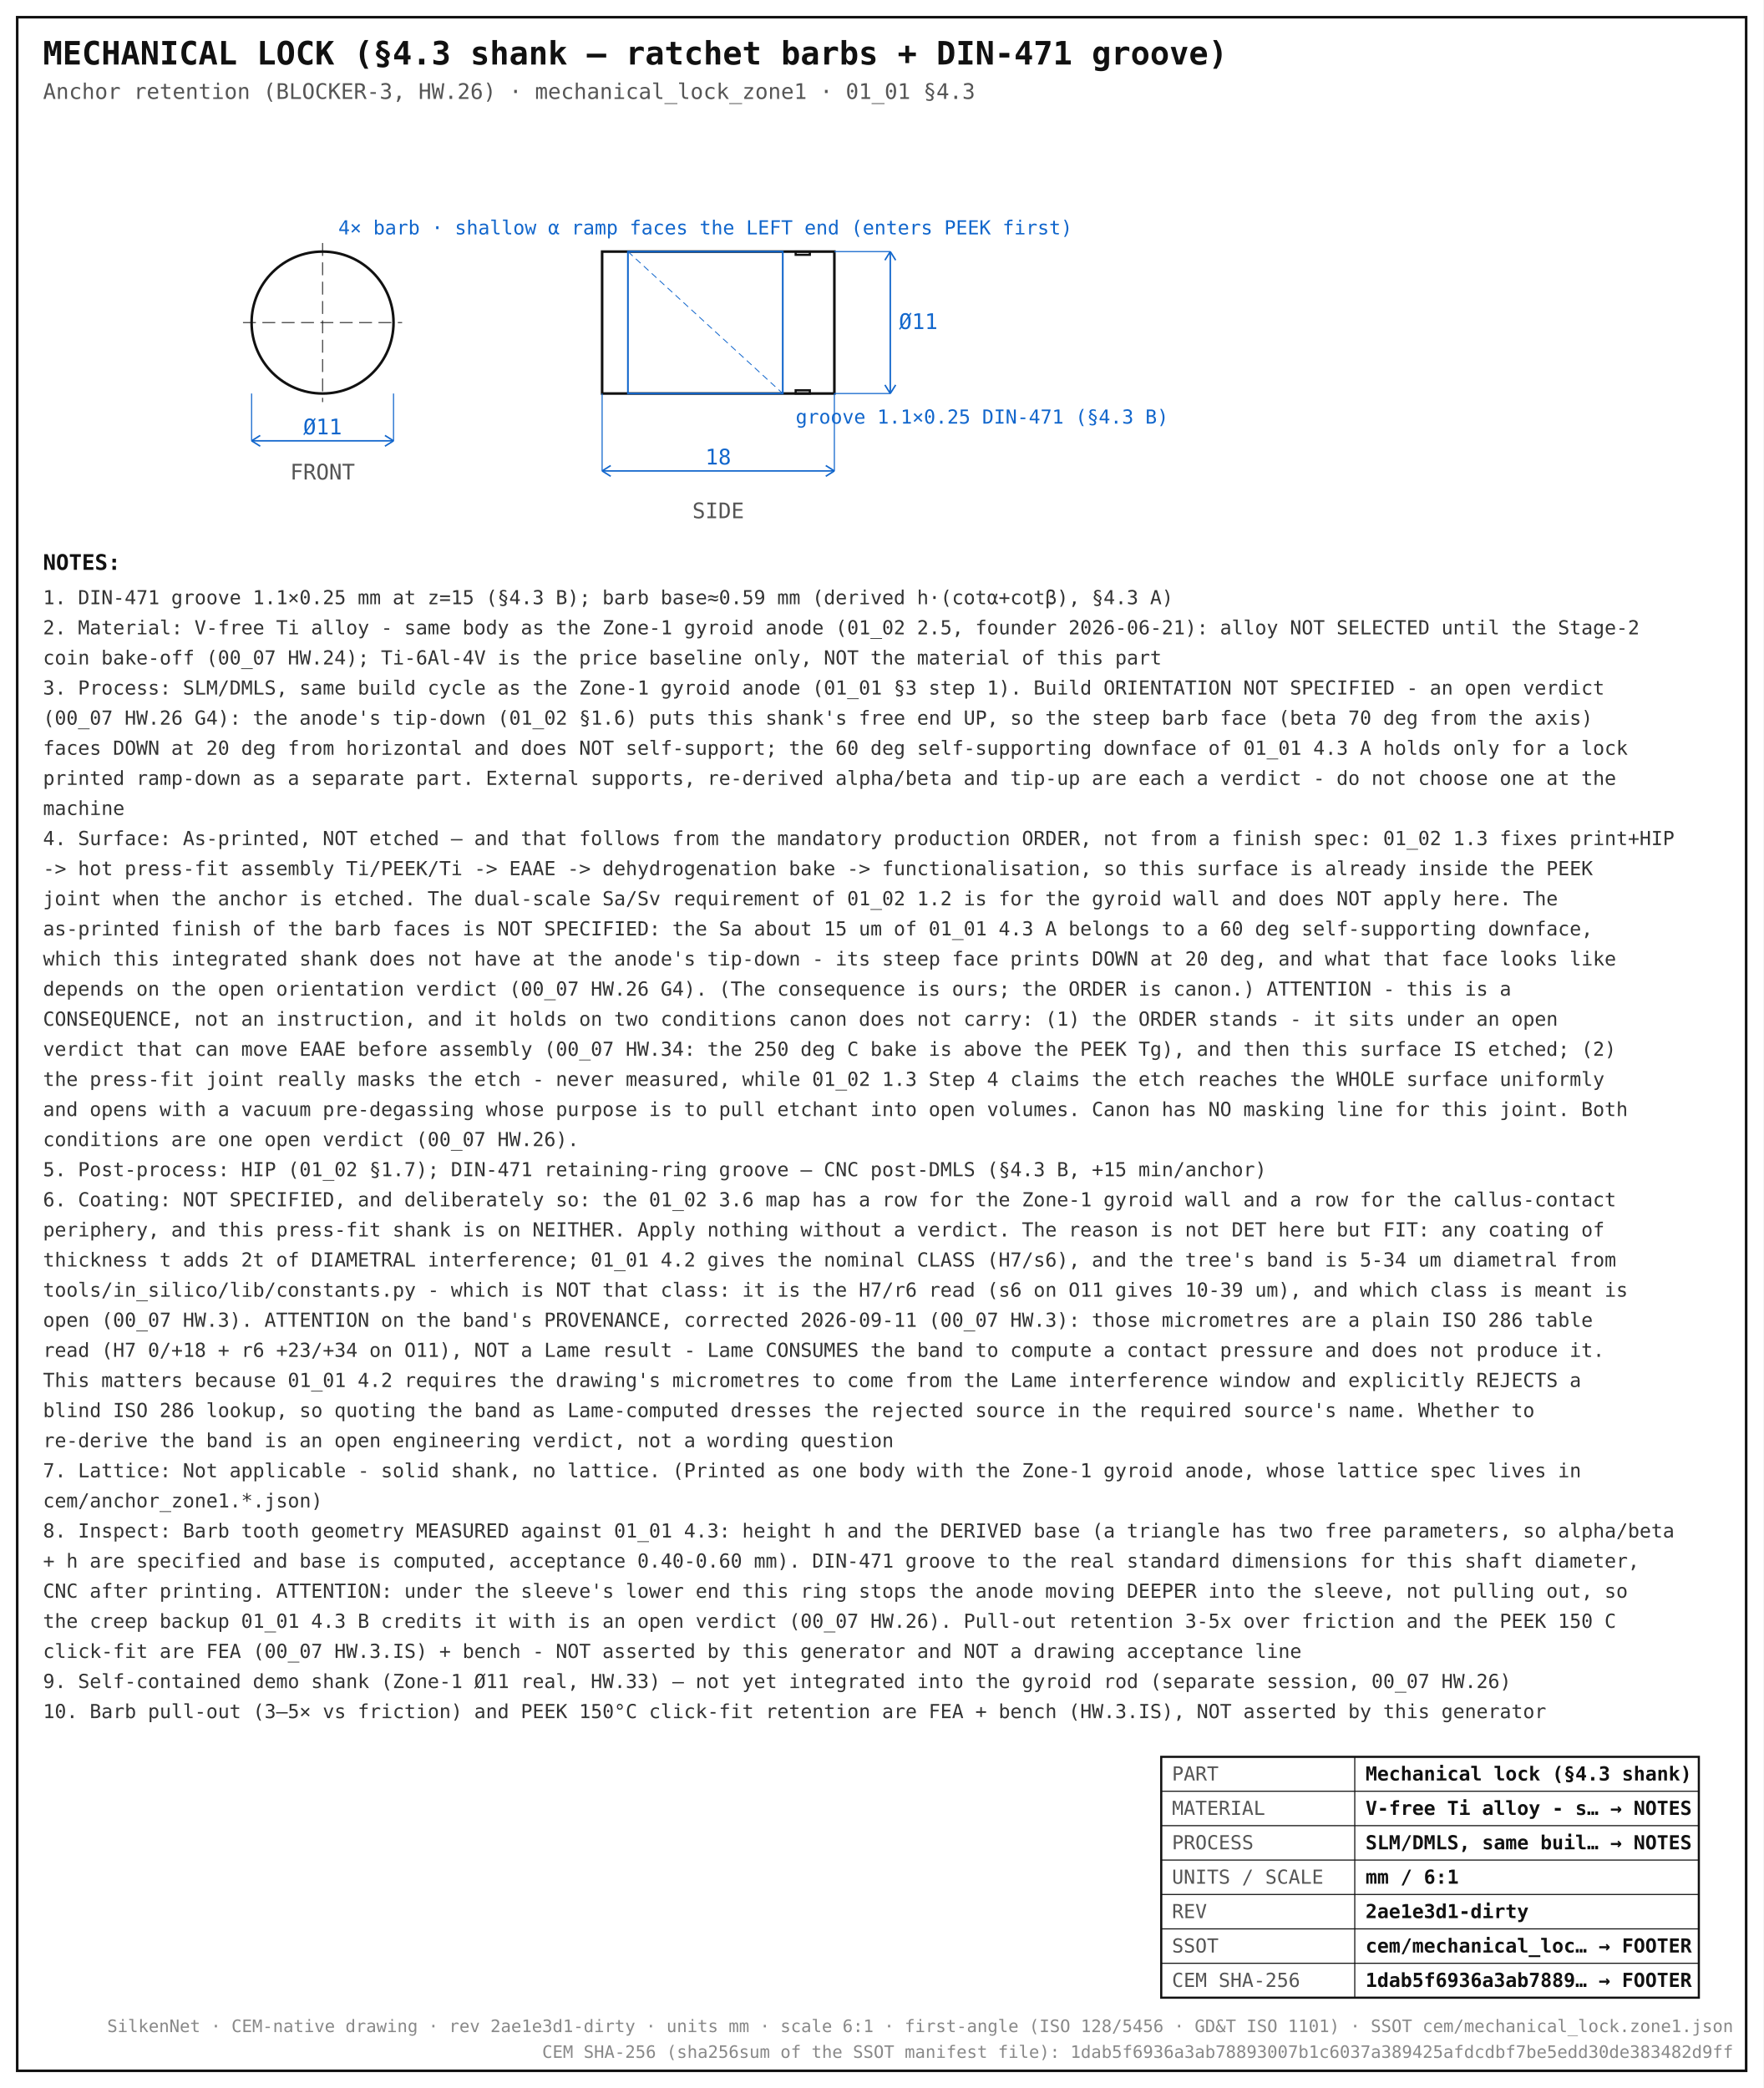
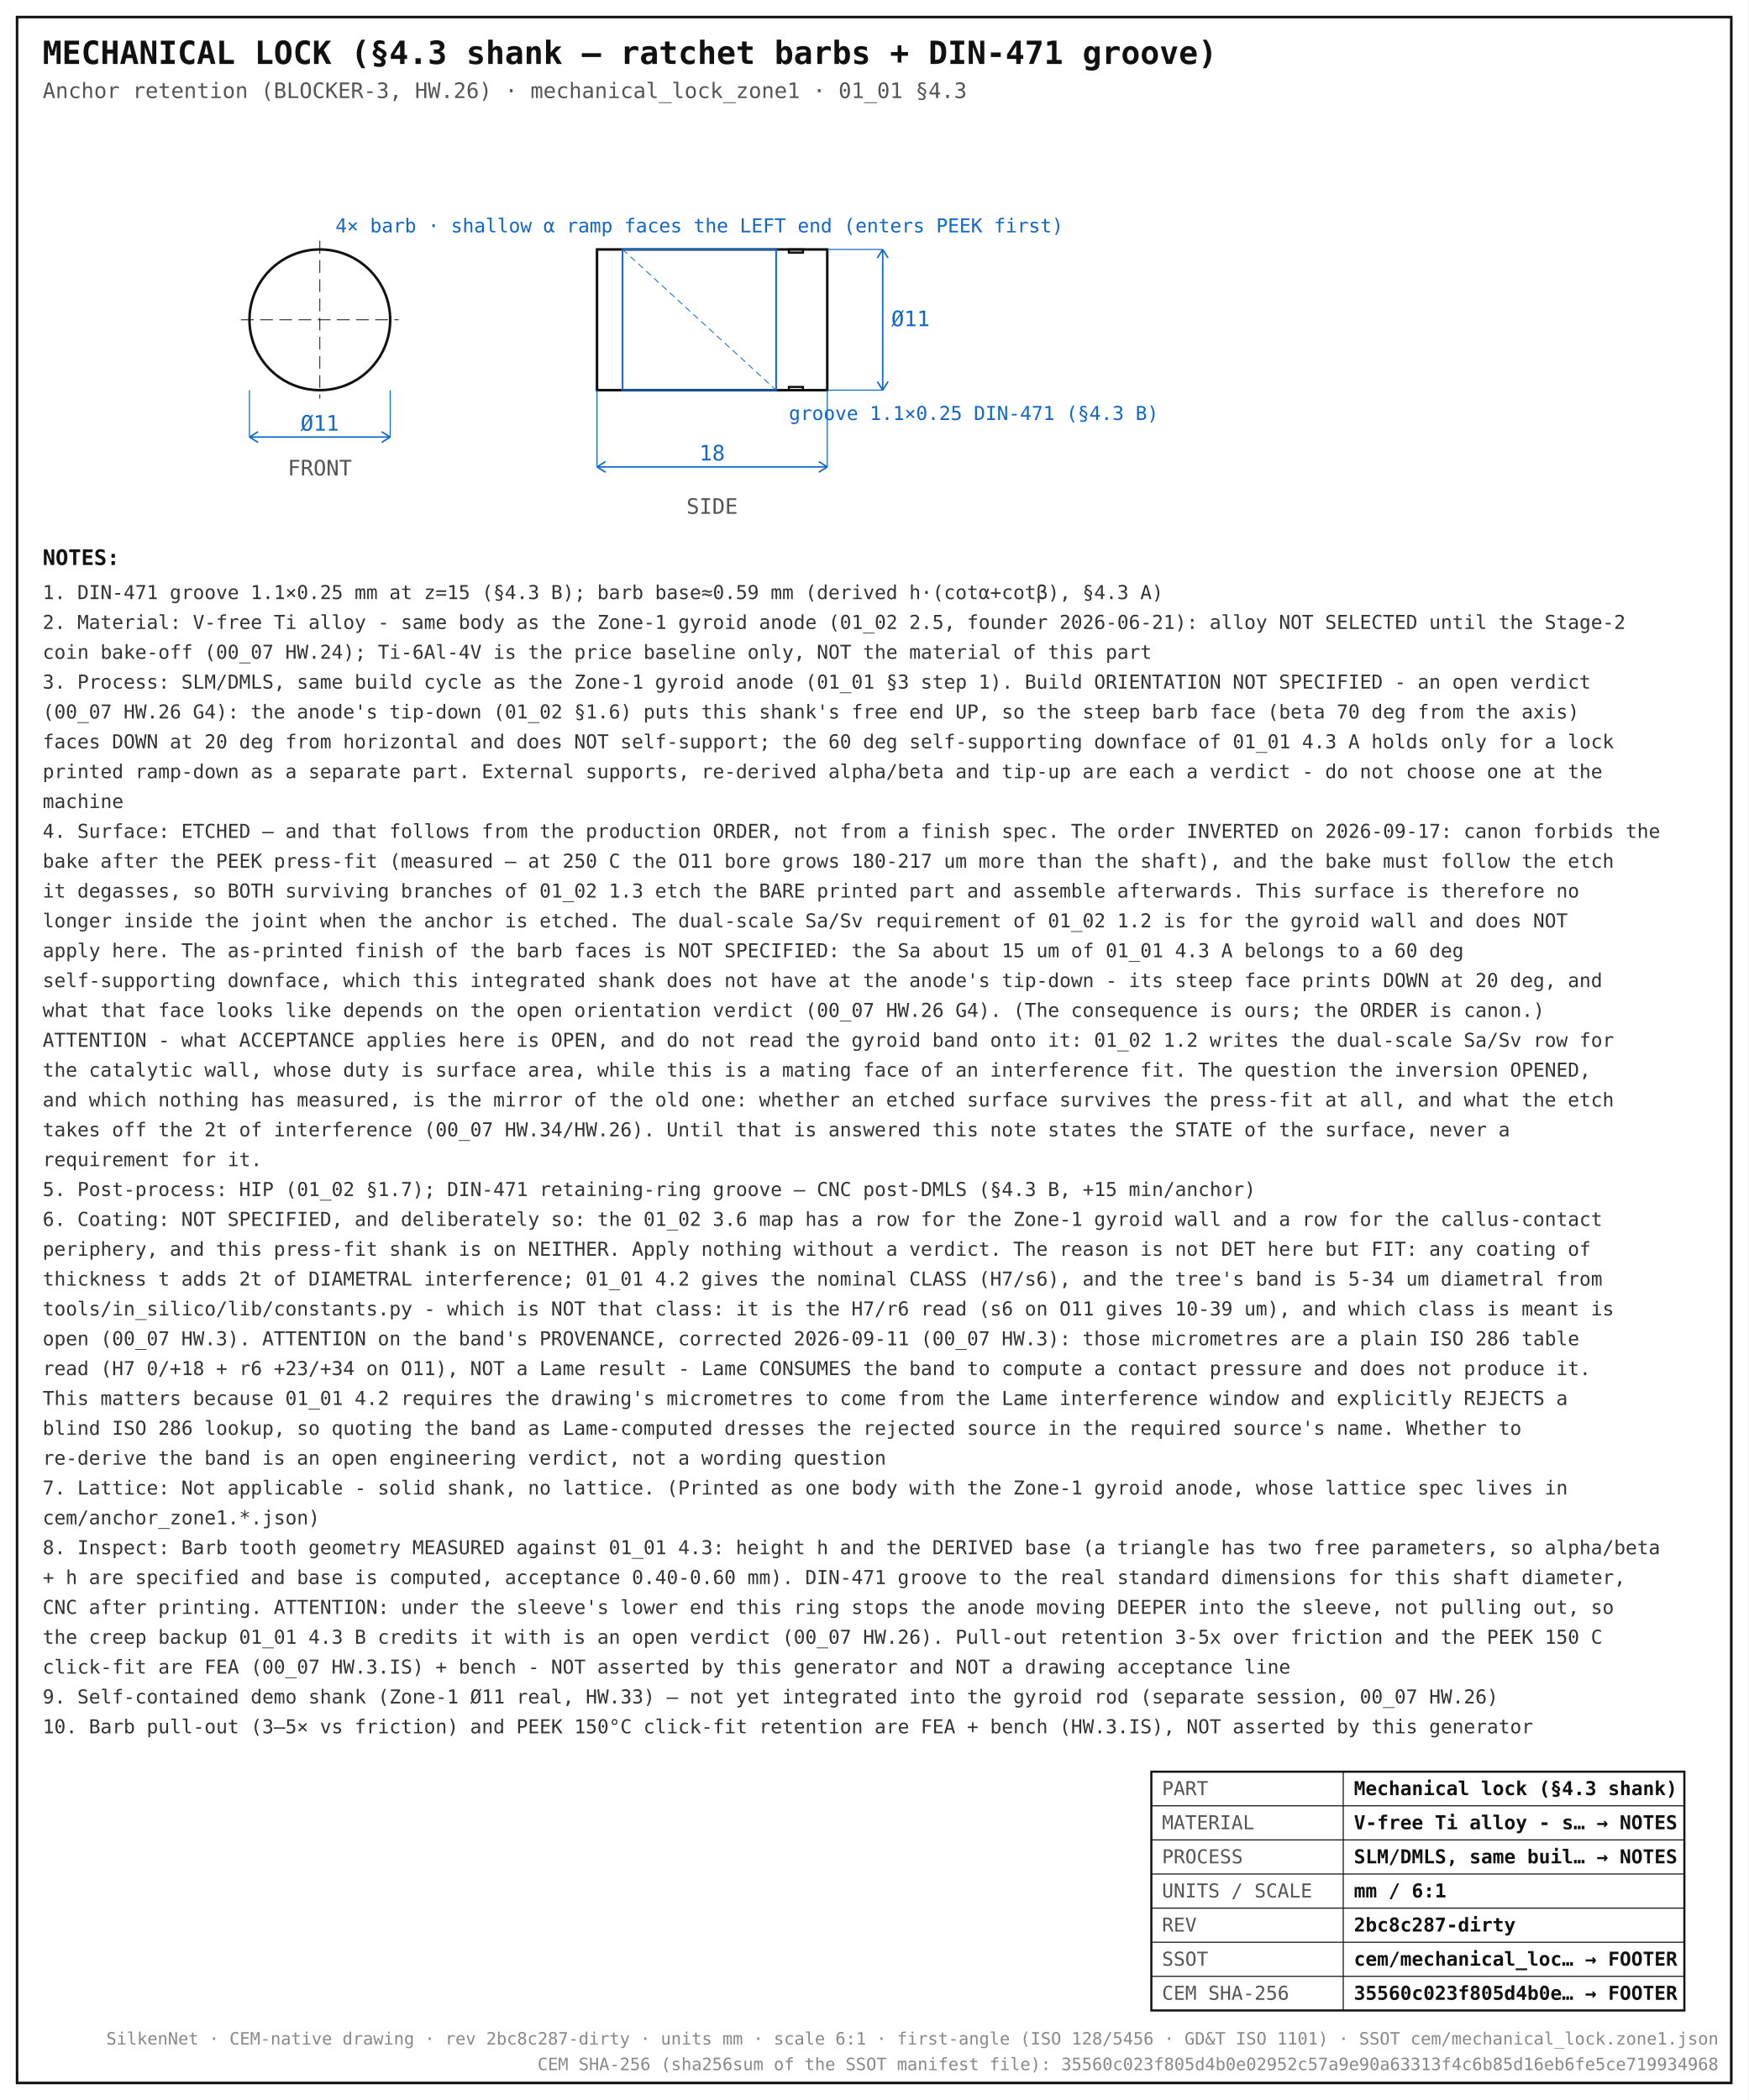
- <svg xmlns="http://www.w3.org/2000/svg" width="820" height="971" viewBox="0 0 820 971">
-   <rect x="0" y="0" width="820" height="971" fill="white" />
-   <rect x="8" y="8" width="804" height="955" fill="none" stroke="#111" stroke-width="1.2" />
+ <svg xmlns="http://www.w3.org/2000/svg" width="820" height="985" viewBox="0 0 820 985">
+   <rect x="0" y="0" width="820" height="985" fill="white" />
+   <rect x="8" y="8" width="804" height="969" fill="none" stroke="#111" stroke-width="1.2" />
  <text x="20" y="30" font-family="monospace" font-size="15" text-anchor="start" fill="#111" font-weight="bold">MECHANICAL LOCK  (§4.3 shank — ratchet barbs + DIN-471 groove)</text>
  <text x="20" y="46" font-family="monospace" font-size="10" text-anchor="start" fill="#555" font-weight="normal">Anchor retention (BLOCKER-3, HW.26) · mechanical_lock_zone1 · 01_01 §4.3</text>
  <circle cx="150" cy="150" r="33" fill="none" stroke="#111" stroke-width="1.2" />
  <line x1="113" y1="150" x2="187" y2="150" stroke="#111" stroke-width="0.4" stroke-dasharray="6 3" />
  <line x1="150" y1="113" x2="150" y2="187" stroke="#111" stroke-width="0.4" stroke-dasharray="6 3" />
  <text x="150" y="223" font-family="monospace" font-size="10" text-anchor="middle" fill="#555" font-weight="normal">FRONT</text>
  <line x1="117" y1="183" x2="117" y2="205" stroke="#1166cc" stroke-width="0.5" />
  <line x1="183" y1="183" x2="183" y2="205" stroke="#1166cc" stroke-width="0.5" />
  <line x1="117" y1="205" x2="183" y2="205" stroke="#1166cc" stroke-width="0.7" />
  <line x1="117" y1="205" x2="121" y2="202.5" stroke="#1166cc" stroke-width="0.7" />
  <line x1="117" y1="205" x2="121" y2="207.5" stroke="#1166cc" stroke-width="0.7" />
  <line x1="183" y1="205" x2="179" y2="202.5" stroke="#1166cc" stroke-width="0.7" />
  <line x1="183" y1="205" x2="179" y2="207.5" stroke="#1166cc" stroke-width="0.7" />
  <text x="150" y="202" font-family="monospace" font-size="10" text-anchor="middle" fill="#1166cc" font-weight="normal">Ø11</text>
  <rect x="280" y="117" width="108" height="66" fill="none" stroke="#111" stroke-width="1.2" />
  <rect x="292" y="117" width="72" height="66" fill="none" stroke="#1166cc" stroke-width="0.8" />
  <line x1="292" y1="117" x2="364" y2="183" stroke="#1166cc" stroke-width="0.4" stroke-dasharray="3 2" />
  <text x="328" y="109" font-family="monospace" font-size="9" text-anchor="middle" fill="#1166cc" font-weight="normal">4× barb · shallow α ramp faces the LEFT end (enters PEEK first)</text>
  <rect x="370" y="117" width="6.6" height="1.5" fill="none" stroke="#111" stroke-width="1" />
  <rect x="370" y="181.5" width="6.6" height="1.5" fill="none" stroke="#111" stroke-width="1" />
  <text x="370" y="197" font-family="monospace" font-size="9" text-anchor="start" fill="#1166cc" font-weight="normal">groove 1.1×0.25 DIN-471 (§4.3 B)</text>
  <text x="334" y="241" font-family="monospace" font-size="10" text-anchor="middle" fill="#555" font-weight="normal">SIDE</text>
  <line x1="280" y1="183" x2="280" y2="219" stroke="#1166cc" stroke-width="0.5" />
  <line x1="388" y1="183" x2="388" y2="219" stroke="#1166cc" stroke-width="0.5" />
  <line x1="280" y1="219" x2="388" y2="219" stroke="#1166cc" stroke-width="0.7" />
  <line x1="280" y1="219" x2="284" y2="216.5" stroke="#1166cc" stroke-width="0.7" />
  <line x1="280" y1="219" x2="284" y2="221.5" stroke="#1166cc" stroke-width="0.7" />
  <line x1="388" y1="219" x2="384" y2="216.5" stroke="#1166cc" stroke-width="0.7" />
  <line x1="388" y1="219" x2="384" y2="221.5" stroke="#1166cc" stroke-width="0.7" />
  <text x="334" y="216" font-family="monospace" font-size="10" text-anchor="middle" fill="#1166cc" font-weight="normal">18</text>
  <line x1="388" y1="117" x2="414" y2="117" stroke="#1166cc" stroke-width="0.5" />
  <line x1="388" y1="183" x2="414" y2="183" stroke="#1166cc" stroke-width="0.5" />
  <line x1="414" y1="117" x2="414" y2="183" stroke="#1166cc" stroke-width="0.7" />
  <line x1="414" y1="117" x2="411.5" y2="121" stroke="#1166cc" stroke-width="0.7" />
  <line x1="414" y1="117" x2="416.5" y2="121" stroke="#1166cc" stroke-width="0.7" />
  <line x1="414" y1="183" x2="411.5" y2="179" stroke="#1166cc" stroke-width="0.7" />
  <line x1="414" y1="183" x2="416.5" y2="179" stroke="#1166cc" stroke-width="0.7" />
  <text x="418" y="153" font-family="monospace" font-size="10" text-anchor="start" fill="#1166cc" font-weight="normal">Ø11</text>
  <text x="20" y="265" font-family="monospace" font-size="10" text-anchor="start" fill="#111" font-weight="bold">NOTES:</text>
  <text x="20" y="281" font-family="monospace" font-size="9" text-anchor="start" fill="#333" font-weight="normal">1. DIN-471 groove 1.1×0.25 mm at z=15 (§4.3 B); barb base≈0.59 mm (derived h·(cotα+cotβ), §4.3 A)</text>
  <text x="20" y="295" font-family="monospace" font-size="9" text-anchor="start" fill="#333" font-weight="normal">2. Material: V-free Ti alloy - same body as the Zone-1 gyroid anode (01_02 2.5, founder 2026-06-21): alloy NOT SELECTED until the Stage-2</text>
  <text x="20" y="309" font-family="monospace" font-size="9" text-anchor="start" fill="#333" font-weight="normal">   coin bake-off (00_07 HW.24); Ti-6Al-4V is the price baseline only, NOT the material of this part</text>
  <text x="20" y="323" font-family="monospace" font-size="9" text-anchor="start" fill="#333" font-weight="normal">3. Process: SLM/DMLS, same build cycle as the Zone-1 gyroid anode (01_01 §3 step 1). Build ORIENTATION NOT SPECIFIED - an open verdict</text>
  <text x="20" y="337" font-family="monospace" font-size="9" text-anchor="start" fill="#333" font-weight="normal">   (00_07 HW.26 G4): the anode's tip-down (01_02 §1.6) puts this shank's free end UP, so the steep barb face (beta 70 deg from the axis)</text>
  <text x="20" y="351" font-family="monospace" font-size="9" text-anchor="start" fill="#333" font-weight="normal">   faces DOWN at 20 deg from horizontal and does NOT self-support; the 60 deg self-supporting downface of 01_01 4.3 A holds only for a lock</text>
  <text x="20" y="365" font-family="monospace" font-size="9" text-anchor="start" fill="#333" font-weight="normal">   printed ramp-down as a separate part. External supports, re-derived alpha/beta and tip-up are each a verdict - do not choose one at the</text>
  <text x="20" y="379" font-family="monospace" font-size="9" text-anchor="start" fill="#333" font-weight="normal">   machine</text>
-   <text x="20" y="393" font-family="monospace" font-size="9" text-anchor="start" fill="#333" font-weight="normal">4. Surface: As-printed, NOT etched — and that follows from the mandatory production ORDER, not from a finish spec: 01_02 1.3 fixes print+HIP</text>
-   <text x="20" y="407" font-family="monospace" font-size="9" text-anchor="start" fill="#333" font-weight="normal">   -&gt; hot press-fit assembly Ti/PEEK/Ti -&gt; EAAE -&gt; dehydrogenation bake -&gt; functionalisation, so this surface is already inside the PEEK</text>
-   <text x="20" y="421" font-family="monospace" font-size="9" text-anchor="start" fill="#333" font-weight="normal">   joint when the anchor is etched. The dual-scale Sa/Sv requirement of 01_02 1.2 is for the gyroid wall and does NOT apply here. The</text>
-   <text x="20" y="435" font-family="monospace" font-size="9" text-anchor="start" fill="#333" font-weight="normal">   as-printed finish of the barb faces is NOT SPECIFIED: the Sa about 15 um of 01_01 4.3 A belongs to a 60 deg self-supporting downface,</text>
-   <text x="20" y="449" font-family="monospace" font-size="9" text-anchor="start" fill="#333" font-weight="normal">   which this integrated shank does not have at the anode's tip-down - its steep face prints DOWN at 20 deg, and what that face looks like</text>
-   <text x="20" y="463" font-family="monospace" font-size="9" text-anchor="start" fill="#333" font-weight="normal">   depends on the open orientation verdict (00_07 HW.26 G4). (The consequence is ours; the ORDER is canon.) ATTENTION - this is a</text>
-   <text x="20" y="477" font-family="monospace" font-size="9" text-anchor="start" fill="#333" font-weight="normal">   CONSEQUENCE, not an instruction, and it holds on two conditions canon does not carry: (1) the ORDER stands - it sits under an open</text>
-   <text x="20" y="491" font-family="monospace" font-size="9" text-anchor="start" fill="#333" font-weight="normal">   verdict that can move EAAE before assembly (00_07 HW.34: the 250 deg C bake is above the PEEK Tg), and then this surface IS etched; (2)</text>
-   <text x="20" y="505" font-family="monospace" font-size="9" text-anchor="start" fill="#333" font-weight="normal">   the press-fit joint really masks the etch - never measured, while 01_02 1.3 Step 4 claims the etch reaches the WHOLE surface uniformly</text>
-   <text x="20" y="519" font-family="monospace" font-size="9" text-anchor="start" fill="#333" font-weight="normal">   and opens with a vacuum pre-degassing whose purpose is to pull etchant into open volumes. Canon has NO masking line for this joint. Both</text>
-   <text x="20" y="533" font-family="monospace" font-size="9" text-anchor="start" fill="#333" font-weight="normal">   conditions are one open verdict (00_07 HW.26).</text>
-   <text x="20" y="547" font-family="monospace" font-size="9" text-anchor="start" fill="#333" font-weight="normal">5. Post-process: HIP (01_02 §1.7); DIN-471 retaining-ring groove — CNC post-DMLS (§4.3 B, +15 min/anchor)</text>
-   <text x="20" y="561" font-family="monospace" font-size="9" text-anchor="start" fill="#333" font-weight="normal">6. Coating: NOT SPECIFIED, and deliberately so: the 01_02 3.6 map has a row for the Zone-1 gyroid wall and a row for the callus-contact</text>
-   <text x="20" y="575" font-family="monospace" font-size="9" text-anchor="start" fill="#333" font-weight="normal">   periphery, and this press-fit shank is on NEITHER. Apply nothing without a verdict. The reason is not DET here but FIT: any coating of</text>
-   <text x="20" y="589" font-family="monospace" font-size="9" text-anchor="start" fill="#333" font-weight="normal">   thickness t adds 2t of DIAMETRAL interference; 01_01 4.2 gives the nominal CLASS (H7/s6), and the tree's band is 5-34 um diametral from</text>
-   <text x="20" y="603" font-family="monospace" font-size="9" text-anchor="start" fill="#333" font-weight="normal">   tools/in_silico/lib/constants.py - which is NOT that class: it is the H7/r6 read (s6 on O11 gives 10-39 um), and which class is meant is</text>
-   <text x="20" y="617" font-family="monospace" font-size="9" text-anchor="start" fill="#333" font-weight="normal">   open (00_07 HW.3). ATTENTION on the band's PROVENANCE, corrected 2026-09-11 (00_07 HW.3): those micrometres are a plain ISO 286 table</text>
-   <text x="20" y="631" font-family="monospace" font-size="9" text-anchor="start" fill="#333" font-weight="normal">   read (H7 0/+18 + r6 +23/+34 on O11), NOT a Lame result - Lame CONSUMES the band to compute a contact pressure and does not produce it.</text>
-   <text x="20" y="645" font-family="monospace" font-size="9" text-anchor="start" fill="#333" font-weight="normal">   This matters because 01_01 4.2 requires the drawing's micrometres to come from the Lame interference window and explicitly REJECTS a</text>
-   <text x="20" y="659" font-family="monospace" font-size="9" text-anchor="start" fill="#333" font-weight="normal">   blind ISO 286 lookup, so quoting the band as Lame-computed dresses the rejected source in the required source's name. Whether to</text>
-   <text x="20" y="673" font-family="monospace" font-size="9" text-anchor="start" fill="#333" font-weight="normal">   re-derive the band is an open engineering verdict, not a wording question</text>
-   <text x="20" y="687" font-family="monospace" font-size="9" text-anchor="start" fill="#333" font-weight="normal">7. Lattice: Not applicable - solid shank, no lattice. (Printed as one body with the Zone-1 gyroid anode, whose lattice spec lives in</text>
-   <text x="20" y="701" font-family="monospace" font-size="9" text-anchor="start" fill="#333" font-weight="normal">   cem/anchor_zone1.*.json)</text>
-   <text x="20" y="715" font-family="monospace" font-size="9" text-anchor="start" fill="#333" font-weight="normal">8. Inspect: Barb tooth geometry MEASURED against 01_01 4.3: height h and the DERIVED base (a triangle has two free parameters, so alpha/beta</text>
-   <text x="20" y="729" font-family="monospace" font-size="9" text-anchor="start" fill="#333" font-weight="normal">   + h are specified and base is computed, acceptance 0.40-0.60 mm). DIN-471 groove to the real standard dimensions for this shaft diameter,</text>
-   <text x="20" y="743" font-family="monospace" font-size="9" text-anchor="start" fill="#333" font-weight="normal">   CNC after printing. ATTENTION: under the sleeve's lower end this ring stops the anode moving DEEPER into the sleeve, not pulling out, so</text>
-   <text x="20" y="757" font-family="monospace" font-size="9" text-anchor="start" fill="#333" font-weight="normal">   the creep backup 01_01 4.3 B credits it with is an open verdict (00_07 HW.26). Pull-out retention 3-5x over friction and the PEEK 150 C</text>
-   <text x="20" y="771" font-family="monospace" font-size="9" text-anchor="start" fill="#333" font-weight="normal">   click-fit are FEA (00_07 HW.3.IS) + bench - NOT asserted by this generator and NOT a drawing acceptance line</text>
-   <text x="20" y="785" font-family="monospace" font-size="9" text-anchor="start" fill="#333" font-weight="normal">9. Self-contained demo shank (Zone-1 Ø11 real, HW.33) — not yet integrated into the gyroid rod (separate session, 00_07 HW.26)</text>
-   <text x="20" y="799" font-family="monospace" font-size="9" text-anchor="start" fill="#333" font-weight="normal">10. Barb pull-out (3–5× vs friction) and PEEK 150°C click-fit retention are FEA + bench (HW.3.IS), NOT asserted by this generator</text>
-   <rect x="540" y="817" width="250" height="112" fill="none" stroke="#111" stroke-width="1" />
-   <line x1="630" y1="817" x2="630" y2="833" stroke="#111" stroke-width="0.5" />
-   <text x="545" y="828" font-family="monospace" font-size="9" text-anchor="start" fill="#555" font-weight="normal">PART</text>
-   <text x="635" y="828" font-family="monospace" font-size="9" text-anchor="start" fill="#111" font-weight="bold">Mechanical lock (§4.3 shank)</text>
-   <line x1="540" y1="833" x2="790" y2="833" stroke="#111" stroke-width="0.5" />
-   <line x1="630" y1="833" x2="630" y2="849" stroke="#111" stroke-width="0.5" />
-   <text x="545" y="844" font-family="monospace" font-size="9" text-anchor="start" fill="#555" font-weight="normal">MATERIAL</text>
-   <text x="635" y="844" font-family="monospace" font-size="9" text-anchor="start" fill="#111" font-weight="bold">V-free Ti alloy - s… → NOTES</text>
-   <line x1="540" y1="849" x2="790" y2="849" stroke="#111" stroke-width="0.5" />
-   <line x1="630" y1="849" x2="630" y2="865" stroke="#111" stroke-width="0.5" />
-   <text x="545" y="860" font-family="monospace" font-size="9" text-anchor="start" fill="#555" font-weight="normal">PROCESS</text>
-   <text x="635" y="860" font-family="monospace" font-size="9" text-anchor="start" fill="#111" font-weight="bold">SLM/DMLS, same buil… → NOTES</text>
-   <line x1="540" y1="865" x2="790" y2="865" stroke="#111" stroke-width="0.5" />
-   <line x1="630" y1="865" x2="630" y2="881" stroke="#111" stroke-width="0.5" />
-   <text x="545" y="876" font-family="monospace" font-size="9" text-anchor="start" fill="#555" font-weight="normal">UNITS / SCALE</text>
-   <text x="635" y="876" font-family="monospace" font-size="9" text-anchor="start" fill="#111" font-weight="bold">mm / 6:1</text>
-   <line x1="540" y1="881" x2="790" y2="881" stroke="#111" stroke-width="0.5" />
-   <line x1="630" y1="881" x2="630" y2="897" stroke="#111" stroke-width="0.5" />
-   <text x="545" y="892" font-family="monospace" font-size="9" text-anchor="start" fill="#555" font-weight="normal">REV</text>
-   <text x="635" y="892" font-family="monospace" font-size="9" text-anchor="start" fill="#111" font-weight="bold">2ae1e3d1-dirty</text>
-   <line x1="540" y1="897" x2="790" y2="897" stroke="#111" stroke-width="0.5" />
-   <line x1="630" y1="897" x2="630" y2="913" stroke="#111" stroke-width="0.5" />
-   <text x="545" y="908" font-family="monospace" font-size="9" text-anchor="start" fill="#555" font-weight="normal">SSOT</text>
-   <text x="635" y="908" font-family="monospace" font-size="9" text-anchor="start" fill="#111" font-weight="bold">cem/mechanical_loc… → FOOTER</text>
-   <line x1="540" y1="913" x2="790" y2="913" stroke="#111" stroke-width="0.5" />
-   <line x1="630" y1="913" x2="630" y2="929" stroke="#111" stroke-width="0.5" />
-   <text x="545" y="924" font-family="monospace" font-size="9" text-anchor="start" fill="#555" font-weight="normal">CEM SHA-256</text>
-   <text x="635" y="924" font-family="monospace" font-size="9" text-anchor="start" fill="#111" font-weight="bold">1dab5f6936a3ab7889… → FOOTER</text>
-   <text x="806" y="945" font-family="monospace" font-size="8" text-anchor="end" fill="#888" font-weight="normal">SilkenNet · CEM-native drawing · rev 2ae1e3d1-dirty · units mm · scale 6:1 · first-angle (ISO 128/5456 · GD&amp;T ISO 1101) · SSOT cem/mechanical_lock.zone1.json</text>
-   <text x="806" y="957" font-family="monospace" font-size="8" text-anchor="end" fill="#888" font-weight="normal">CEM SHA-256 (sha256sum of the SSOT manifest file): 1dab5f6936a3ab78893007b1c6037a389425afdcdbf7be5edd30de383482d9ff</text>
+   <text x="20" y="393" font-family="monospace" font-size="9" text-anchor="start" fill="#333" font-weight="normal">4. Surface: ETCHED — and that follows from the production ORDER, not from a finish spec. The order INVERTED on 2026-09-17: canon forbids the</text>
+   <text x="20" y="407" font-family="monospace" font-size="9" text-anchor="start" fill="#333" font-weight="normal">   bake after the PEEK press-fit (measured — at 250 C the O11 bore grows 180-217 um more than the shaft), and the bake must follow the etch</text>
+   <text x="20" y="421" font-family="monospace" font-size="9" text-anchor="start" fill="#333" font-weight="normal">   it degasses, so BOTH surviving branches of 01_02 1.3 etch the BARE printed part and assemble afterwards. This surface is therefore no</text>
+   <text x="20" y="435" font-family="monospace" font-size="9" text-anchor="start" fill="#333" font-weight="normal">   longer inside the joint when the anchor is etched. The dual-scale Sa/Sv requirement of 01_02 1.2 is for the gyroid wall and does NOT</text>
+   <text x="20" y="449" font-family="monospace" font-size="9" text-anchor="start" fill="#333" font-weight="normal">   apply here. The as-printed finish of the barb faces is NOT SPECIFIED: the Sa about 15 um of 01_01 4.3 A belongs to a 60 deg</text>
+   <text x="20" y="463" font-family="monospace" font-size="9" text-anchor="start" fill="#333" font-weight="normal">   self-supporting downface, which this integrated shank does not have at the anode's tip-down - its steep face prints DOWN at 20 deg, and</text>
+   <text x="20" y="477" font-family="monospace" font-size="9" text-anchor="start" fill="#333" font-weight="normal">   what that face looks like depends on the open orientation verdict (00_07 HW.26 G4). (The consequence is ours; the ORDER is canon.)</text>
+   <text x="20" y="491" font-family="monospace" font-size="9" text-anchor="start" fill="#333" font-weight="normal">   ATTENTION - what ACCEPTANCE applies here is OPEN, and do not read the gyroid band onto it: 01_02 1.2 writes the dual-scale Sa/Sv row for</text>
+   <text x="20" y="505" font-family="monospace" font-size="9" text-anchor="start" fill="#333" font-weight="normal">   the catalytic wall, whose duty is surface area, while this is a mating face of an interference fit. The question the inversion OPENED,</text>
+   <text x="20" y="519" font-family="monospace" font-size="9" text-anchor="start" fill="#333" font-weight="normal">   and which nothing has measured, is the mirror of the old one: whether an etched surface survives the press-fit at all, and what the etch</text>
+   <text x="20" y="533" font-family="monospace" font-size="9" text-anchor="start" fill="#333" font-weight="normal">   takes off the 2t of interference (00_07 HW.34/HW.26). Until that is answered this note states the STATE of the surface, never a</text>
+   <text x="20" y="547" font-family="monospace" font-size="9" text-anchor="start" fill="#333" font-weight="normal">   requirement for it.</text>
+   <text x="20" y="561" font-family="monospace" font-size="9" text-anchor="start" fill="#333" font-weight="normal">5. Post-process: HIP (01_02 §1.7); DIN-471 retaining-ring groove — CNC post-DMLS (§4.3 B, +15 min/anchor)</text>
+   <text x="20" y="575" font-family="monospace" font-size="9" text-anchor="start" fill="#333" font-weight="normal">6. Coating: NOT SPECIFIED, and deliberately so: the 01_02 3.6 map has a row for the Zone-1 gyroid wall and a row for the callus-contact</text>
+   <text x="20" y="589" font-family="monospace" font-size="9" text-anchor="start" fill="#333" font-weight="normal">   periphery, and this press-fit shank is on NEITHER. Apply nothing without a verdict. The reason is not DET here but FIT: any coating of</text>
+   <text x="20" y="603" font-family="monospace" font-size="9" text-anchor="start" fill="#333" font-weight="normal">   thickness t adds 2t of DIAMETRAL interference; 01_01 4.2 gives the nominal CLASS (H7/s6), and the tree's band is 5-34 um diametral from</text>
+   <text x="20" y="617" font-family="monospace" font-size="9" text-anchor="start" fill="#333" font-weight="normal">   tools/in_silico/lib/constants.py - which is NOT that class: it is the H7/r6 read (s6 on O11 gives 10-39 um), and which class is meant is</text>
+   <text x="20" y="631" font-family="monospace" font-size="9" text-anchor="start" fill="#333" font-weight="normal">   open (00_07 HW.3). ATTENTION on the band's PROVENANCE, corrected 2026-09-11 (00_07 HW.3): those micrometres are a plain ISO 286 table</text>
+   <text x="20" y="645" font-family="monospace" font-size="9" text-anchor="start" fill="#333" font-weight="normal">   read (H7 0/+18 + r6 +23/+34 on O11), NOT a Lame result - Lame CONSUMES the band to compute a contact pressure and does not produce it.</text>
+   <text x="20" y="659" font-family="monospace" font-size="9" text-anchor="start" fill="#333" font-weight="normal">   This matters because 01_01 4.2 requires the drawing's micrometres to come from the Lame interference window and explicitly REJECTS a</text>
+   <text x="20" y="673" font-family="monospace" font-size="9" text-anchor="start" fill="#333" font-weight="normal">   blind ISO 286 lookup, so quoting the band as Lame-computed dresses the rejected source in the required source's name. Whether to</text>
+   <text x="20" y="687" font-family="monospace" font-size="9" text-anchor="start" fill="#333" font-weight="normal">   re-derive the band is an open engineering verdict, not a wording question</text>
+   <text x="20" y="701" font-family="monospace" font-size="9" text-anchor="start" fill="#333" font-weight="normal">7. Lattice: Not applicable - solid shank, no lattice. (Printed as one body with the Zone-1 gyroid anode, whose lattice spec lives in</text>
+   <text x="20" y="715" font-family="monospace" font-size="9" text-anchor="start" fill="#333" font-weight="normal">   cem/anchor_zone1.*.json)</text>
+   <text x="20" y="729" font-family="monospace" font-size="9" text-anchor="start" fill="#333" font-weight="normal">8. Inspect: Barb tooth geometry MEASURED against 01_01 4.3: height h and the DERIVED base (a triangle has two free parameters, so alpha/beta</text>
+   <text x="20" y="743" font-family="monospace" font-size="9" text-anchor="start" fill="#333" font-weight="normal">   + h are specified and base is computed, acceptance 0.40-0.60 mm). DIN-471 groove to the real standard dimensions for this shaft diameter,</text>
+   <text x="20" y="757" font-family="monospace" font-size="9" text-anchor="start" fill="#333" font-weight="normal">   CNC after printing. ATTENTION: under the sleeve's lower end this ring stops the anode moving DEEPER into the sleeve, not pulling out, so</text>
+   <text x="20" y="771" font-family="monospace" font-size="9" text-anchor="start" fill="#333" font-weight="normal">   the creep backup 01_01 4.3 B credits it with is an open verdict (00_07 HW.26). Pull-out retention 3-5x over friction and the PEEK 150 C</text>
+   <text x="20" y="785" font-family="monospace" font-size="9" text-anchor="start" fill="#333" font-weight="normal">   click-fit are FEA (00_07 HW.3.IS) + bench - NOT asserted by this generator and NOT a drawing acceptance line</text>
+   <text x="20" y="799" font-family="monospace" font-size="9" text-anchor="start" fill="#333" font-weight="normal">9. Self-contained demo shank (Zone-1 Ø11 real, HW.33) — not yet integrated into the gyroid rod (separate session, 00_07 HW.26)</text>
+   <text x="20" y="813" font-family="monospace" font-size="9" text-anchor="start" fill="#333" font-weight="normal">10. Barb pull-out (3–5× vs friction) and PEEK 150°C click-fit retention are FEA + bench (HW.3.IS), NOT asserted by this generator</text>
+   <rect x="540" y="831" width="250" height="112" fill="none" stroke="#111" stroke-width="1" />
+   <line x1="630" y1="831" x2="630" y2="847" stroke="#111" stroke-width="0.5" />
+   <text x="545" y="842" font-family="monospace" font-size="9" text-anchor="start" fill="#555" font-weight="normal">PART</text>
+   <text x="635" y="842" font-family="monospace" font-size="9" text-anchor="start" fill="#111" font-weight="bold">Mechanical lock (§4.3 shank)</text>
+   <line x1="540" y1="847" x2="790" y2="847" stroke="#111" stroke-width="0.5" />
+   <line x1="630" y1="847" x2="630" y2="863" stroke="#111" stroke-width="0.5" />
+   <text x="545" y="858" font-family="monospace" font-size="9" text-anchor="start" fill="#555" font-weight="normal">MATERIAL</text>
+   <text x="635" y="858" font-family="monospace" font-size="9" text-anchor="start" fill="#111" font-weight="bold">V-free Ti alloy - s… → NOTES</text>
+   <line x1="540" y1="863" x2="790" y2="863" stroke="#111" stroke-width="0.5" />
+   <line x1="630" y1="863" x2="630" y2="879" stroke="#111" stroke-width="0.5" />
+   <text x="545" y="874" font-family="monospace" font-size="9" text-anchor="start" fill="#555" font-weight="normal">PROCESS</text>
+   <text x="635" y="874" font-family="monospace" font-size="9" text-anchor="start" fill="#111" font-weight="bold">SLM/DMLS, same buil… → NOTES</text>
+   <line x1="540" y1="879" x2="790" y2="879" stroke="#111" stroke-width="0.5" />
+   <line x1="630" y1="879" x2="630" y2="895" stroke="#111" stroke-width="0.5" />
+   <text x="545" y="890" font-family="monospace" font-size="9" text-anchor="start" fill="#555" font-weight="normal">UNITS / SCALE</text>
+   <text x="635" y="890" font-family="monospace" font-size="9" text-anchor="start" fill="#111" font-weight="bold">mm / 6:1</text>
+   <line x1="540" y1="895" x2="790" y2="895" stroke="#111" stroke-width="0.5" />
+   <line x1="630" y1="895" x2="630" y2="911" stroke="#111" stroke-width="0.5" />
+   <text x="545" y="906" font-family="monospace" font-size="9" text-anchor="start" fill="#555" font-weight="normal">REV</text>
+   <text x="635" y="906" font-family="monospace" font-size="9" text-anchor="start" fill="#111" font-weight="bold">2bc8c287-dirty</text>
+   <line x1="540" y1="911" x2="790" y2="911" stroke="#111" stroke-width="0.5" />
+   <line x1="630" y1="911" x2="630" y2="927" stroke="#111" stroke-width="0.5" />
+   <text x="545" y="922" font-family="monospace" font-size="9" text-anchor="start" fill="#555" font-weight="normal">SSOT</text>
+   <text x="635" y="922" font-family="monospace" font-size="9" text-anchor="start" fill="#111" font-weight="bold">cem/mechanical_loc… → FOOTER</text>
+   <line x1="540" y1="927" x2="790" y2="927" stroke="#111" stroke-width="0.5" />
+   <line x1="630" y1="927" x2="630" y2="943" stroke="#111" stroke-width="0.5" />
+   <text x="545" y="938" font-family="monospace" font-size="9" text-anchor="start" fill="#555" font-weight="normal">CEM SHA-256</text>
+   <text x="635" y="938" font-family="monospace" font-size="9" text-anchor="start" fill="#111" font-weight="bold">35560c023f805d4b0e… → FOOTER</text>
+   <text x="806" y="959" font-family="monospace" font-size="8" text-anchor="end" fill="#888" font-weight="normal">SilkenNet · CEM-native drawing · rev 2bc8c287-dirty · units mm · scale 6:1 · first-angle (ISO 128/5456 · GD&amp;T ISO 1101) · SSOT cem/mechanical_lock.zone1.json</text>
+   <text x="806" y="971" font-family="monospace" font-size="8" text-anchor="end" fill="#888" font-weight="normal">CEM SHA-256 (sha256sum of the SSOT manifest file): 35560c023f805d4b0e02952c57a9e90a63313f4c6b85d16eb6fe5ce719934968</text>
</svg>
